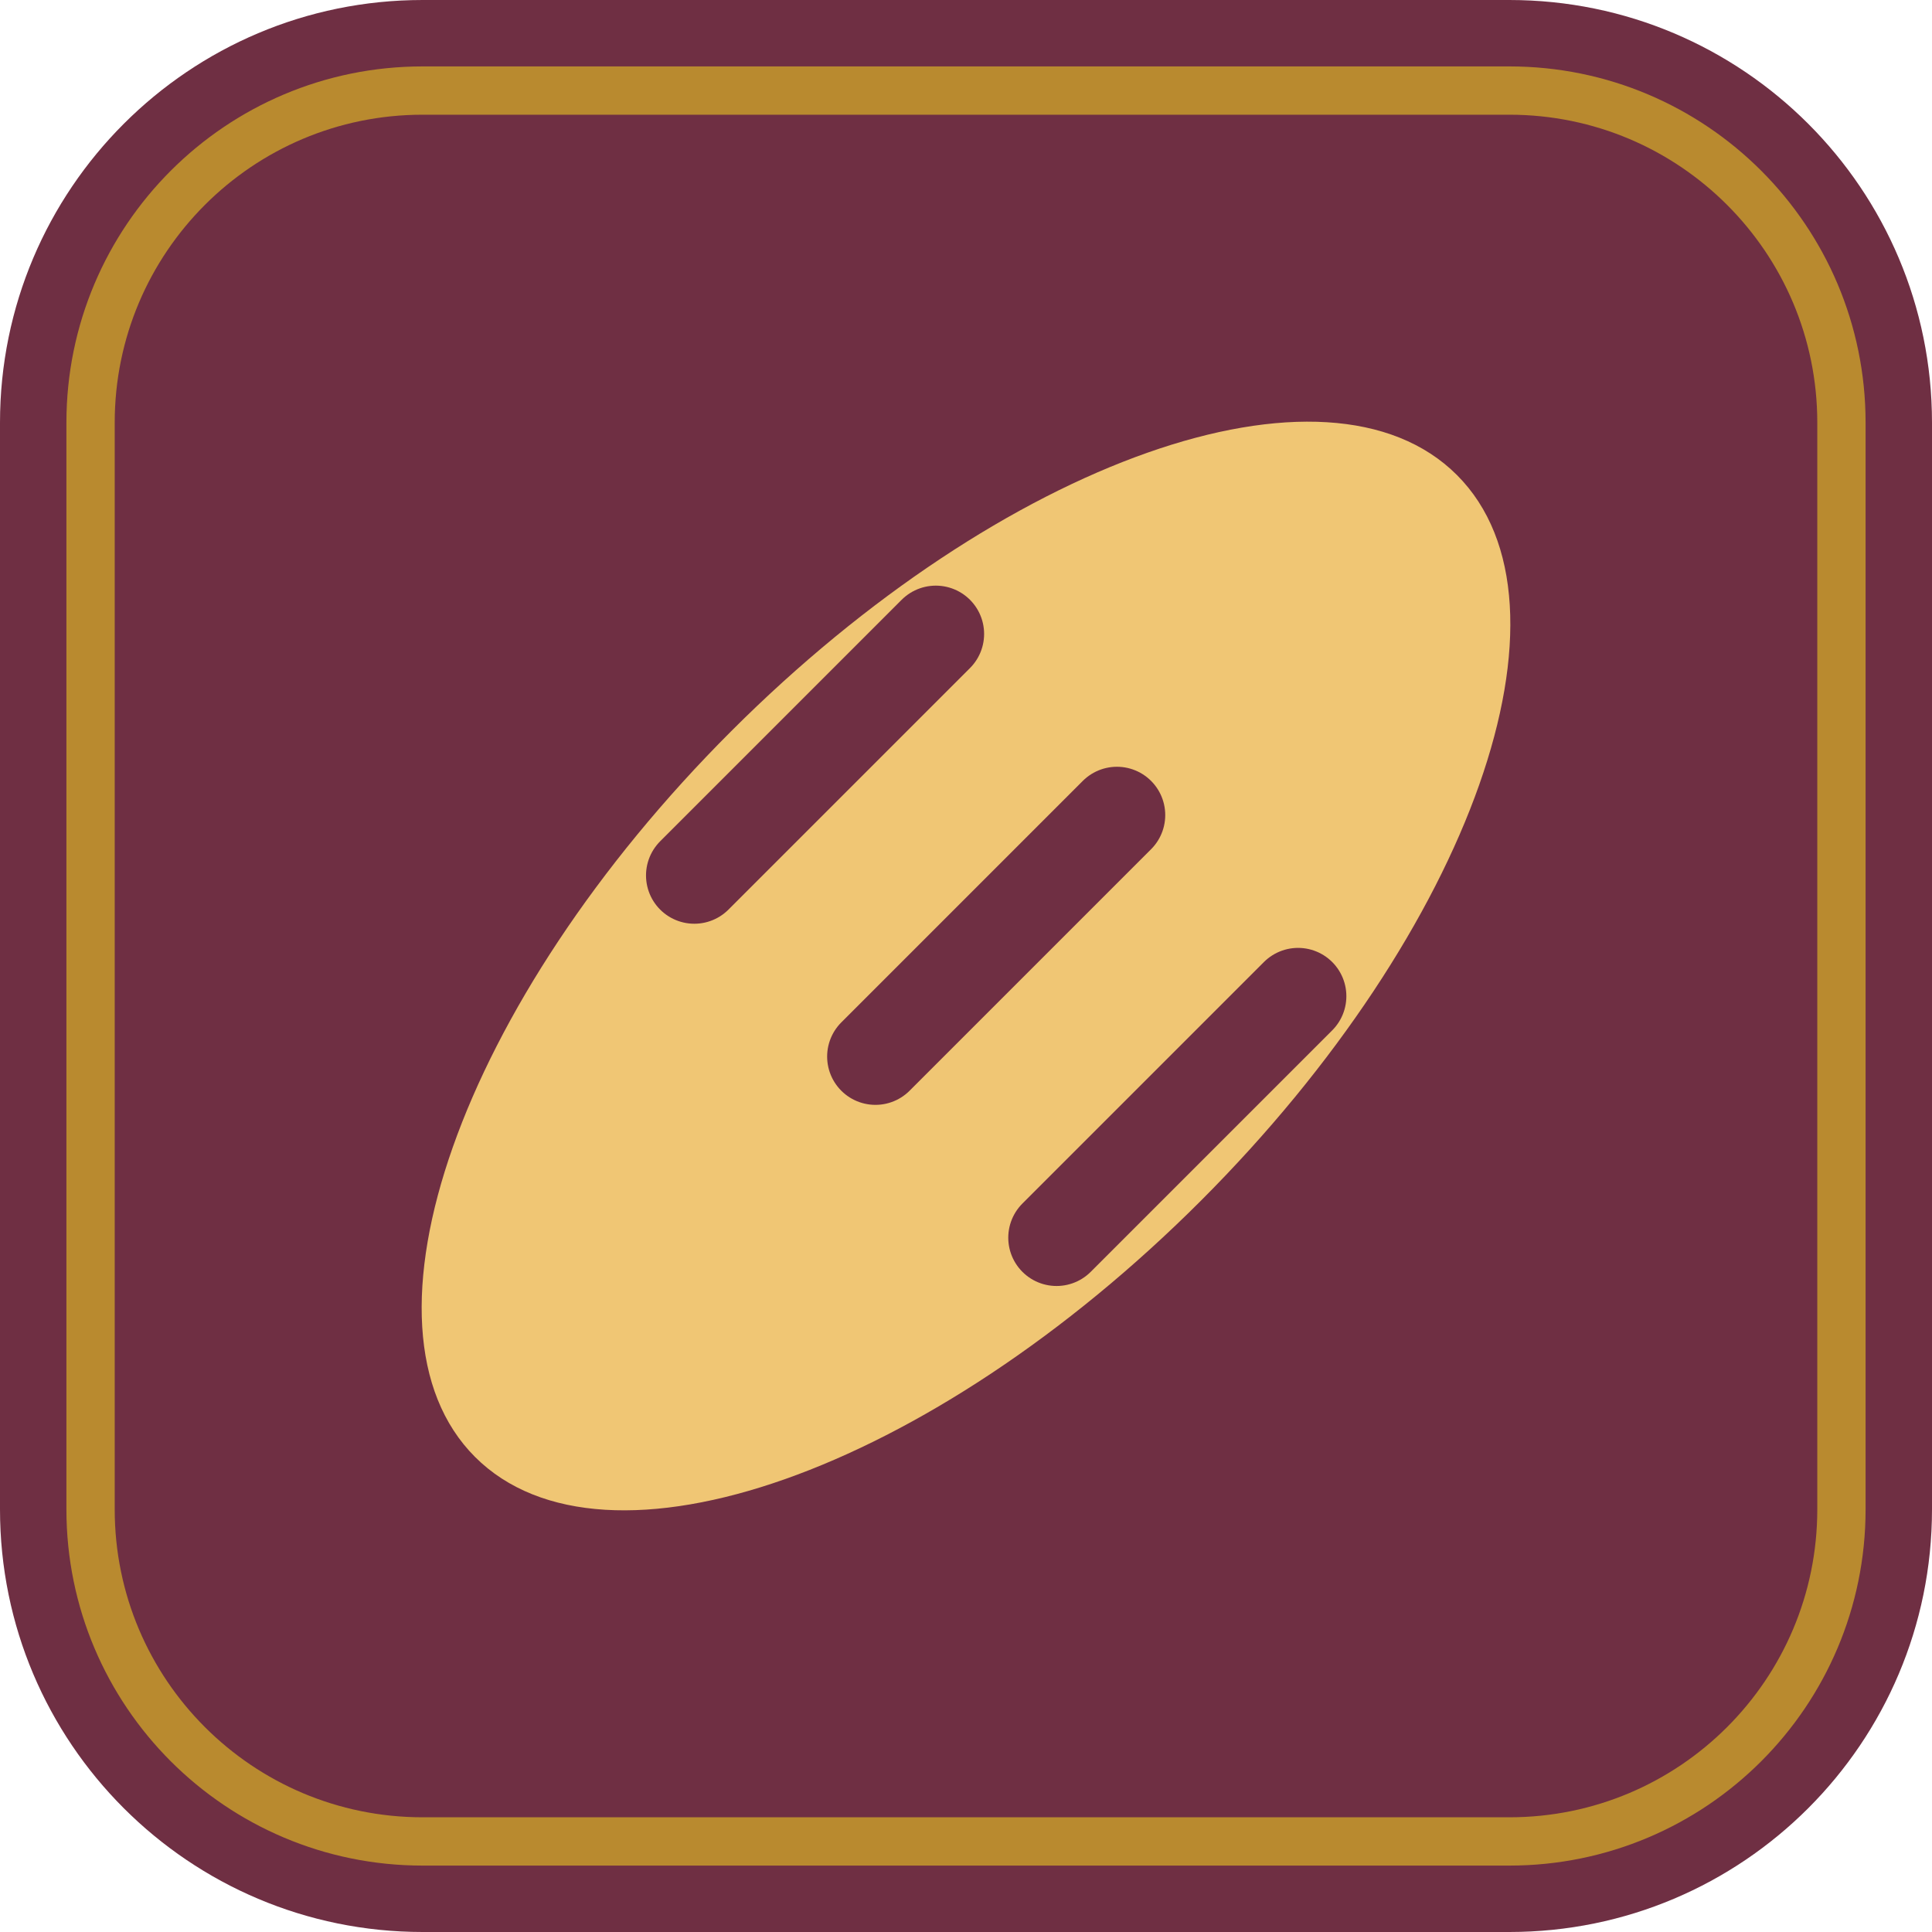
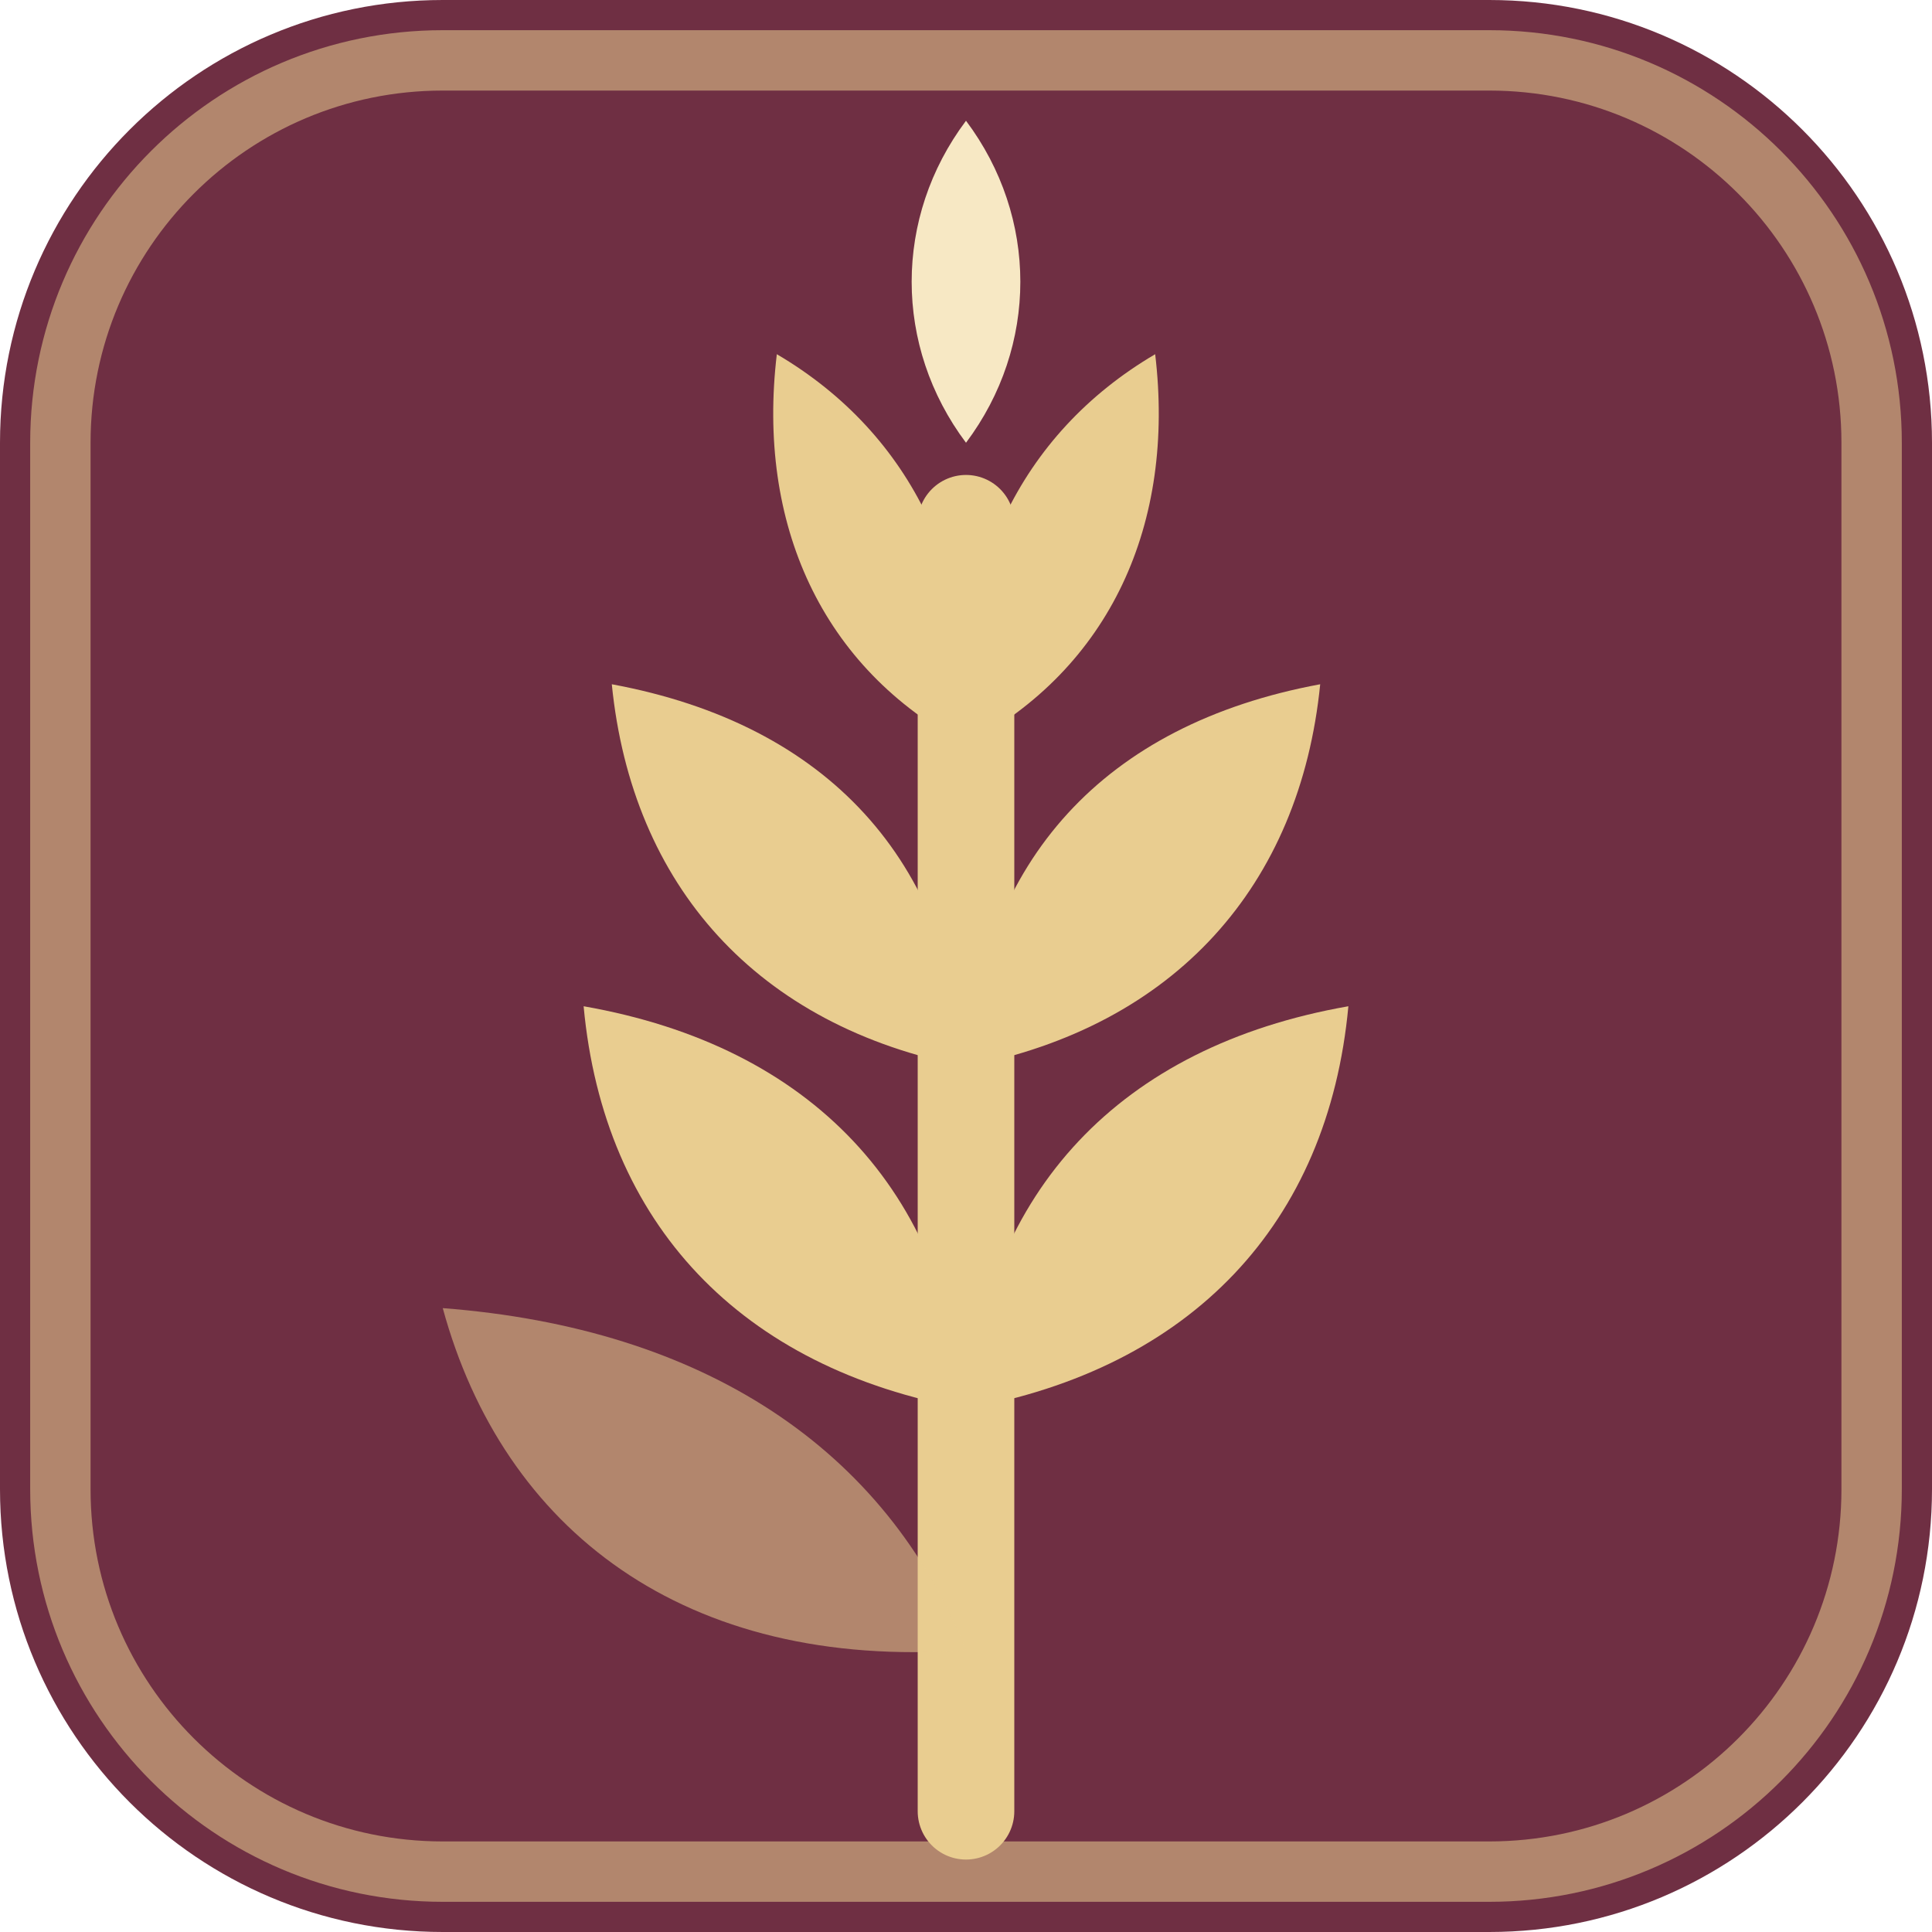
- <svg xmlns="http://www.w3.org/2000/svg" viewBox="0 0 64 64">
-   <rect width="64" height="64" rx="14" fill="#6f2f43" />
-   <rect x="3" y="3" width="58" height="58" rx="11" fill="none" stroke="#b98a2f" stroke-width="1.6" />
-   <ellipse cx="32" cy="32" rx="11" ry="23" transform="rotate(45 32 32)" fill="#f0c674" />
-   <g stroke="#6f2f43" stroke-width="3.2" stroke-linecap="round">
-     <line x1="23" y1="29" x2="31" y2="21" />
-     <line x1="29" y1="35" x2="37" y2="27" />
-     <line x1="35" y1="41" x2="43" y2="33" />
-   </g>
+ <svg xmlns="http://www.w3.org/2000/svg" viewBox="0 0 48 48">
+   <rect width="48" height="48" rx="11" fill="#6f2f43" />
+   <rect x="1.5" y="1.5" width="45" height="45" rx="9.5" fill="none" stroke="#e9cd90" stroke-opacity="0.55" stroke-width="1.5" />
+   <path d="M24 45 C24 36 24 26 24 13" fill="none" stroke="#e9cd90" stroke-width="2.4" stroke-linecap="round" />
+   <path d="M24 41 C17 41.5 12.5 38 11 32.5 C17.5 33 22 36 24 41Z" fill="#e9cd90" opacity="0.55" />
+   <path d="M24 35 C18.4 34 15 30.4 14.5 25 C20.2 26 23.5 29.6 24 35Z" fill="#e9cd90" />
+   <path d="M24 35 C29.6 34 33 30.4 33.5 25 C27.8 26 24.5 29.6 24 35Z" fill="#e9cd90" />
+   <path d="M24 26.5 C18.8 25.5 15.7 22 15.2 17 C20.6 18 23.6 21.4 24 26.5Z" fill="#e9cd90" />
+   <path d="M24 26.5 C29.2 25.5 32.3 22 32.8 17 C27.4 18 24.4 21.4 24 26.5Z" fill="#e9cd90" />
+   <path d="M24 18.5 C20.4 16.6 18.8 13 19.3 8.8 C22.7 10.8 24.3 14.3 24 18.5Z" fill="#e9cd90" />
+   <path d="M24 18.5 C27.6 16.6 29.2 13 28.7 8.8 C25.3 10.8 23.7 14.3 24 18.5Z" fill="#e9cd90" />
+   <path d="M24 11 C22.2 8.6 22.2 5.4 24 3 C25.8 5.4 25.8 8.6 24 11Z" fill="#f7e8c4" />
</svg>
